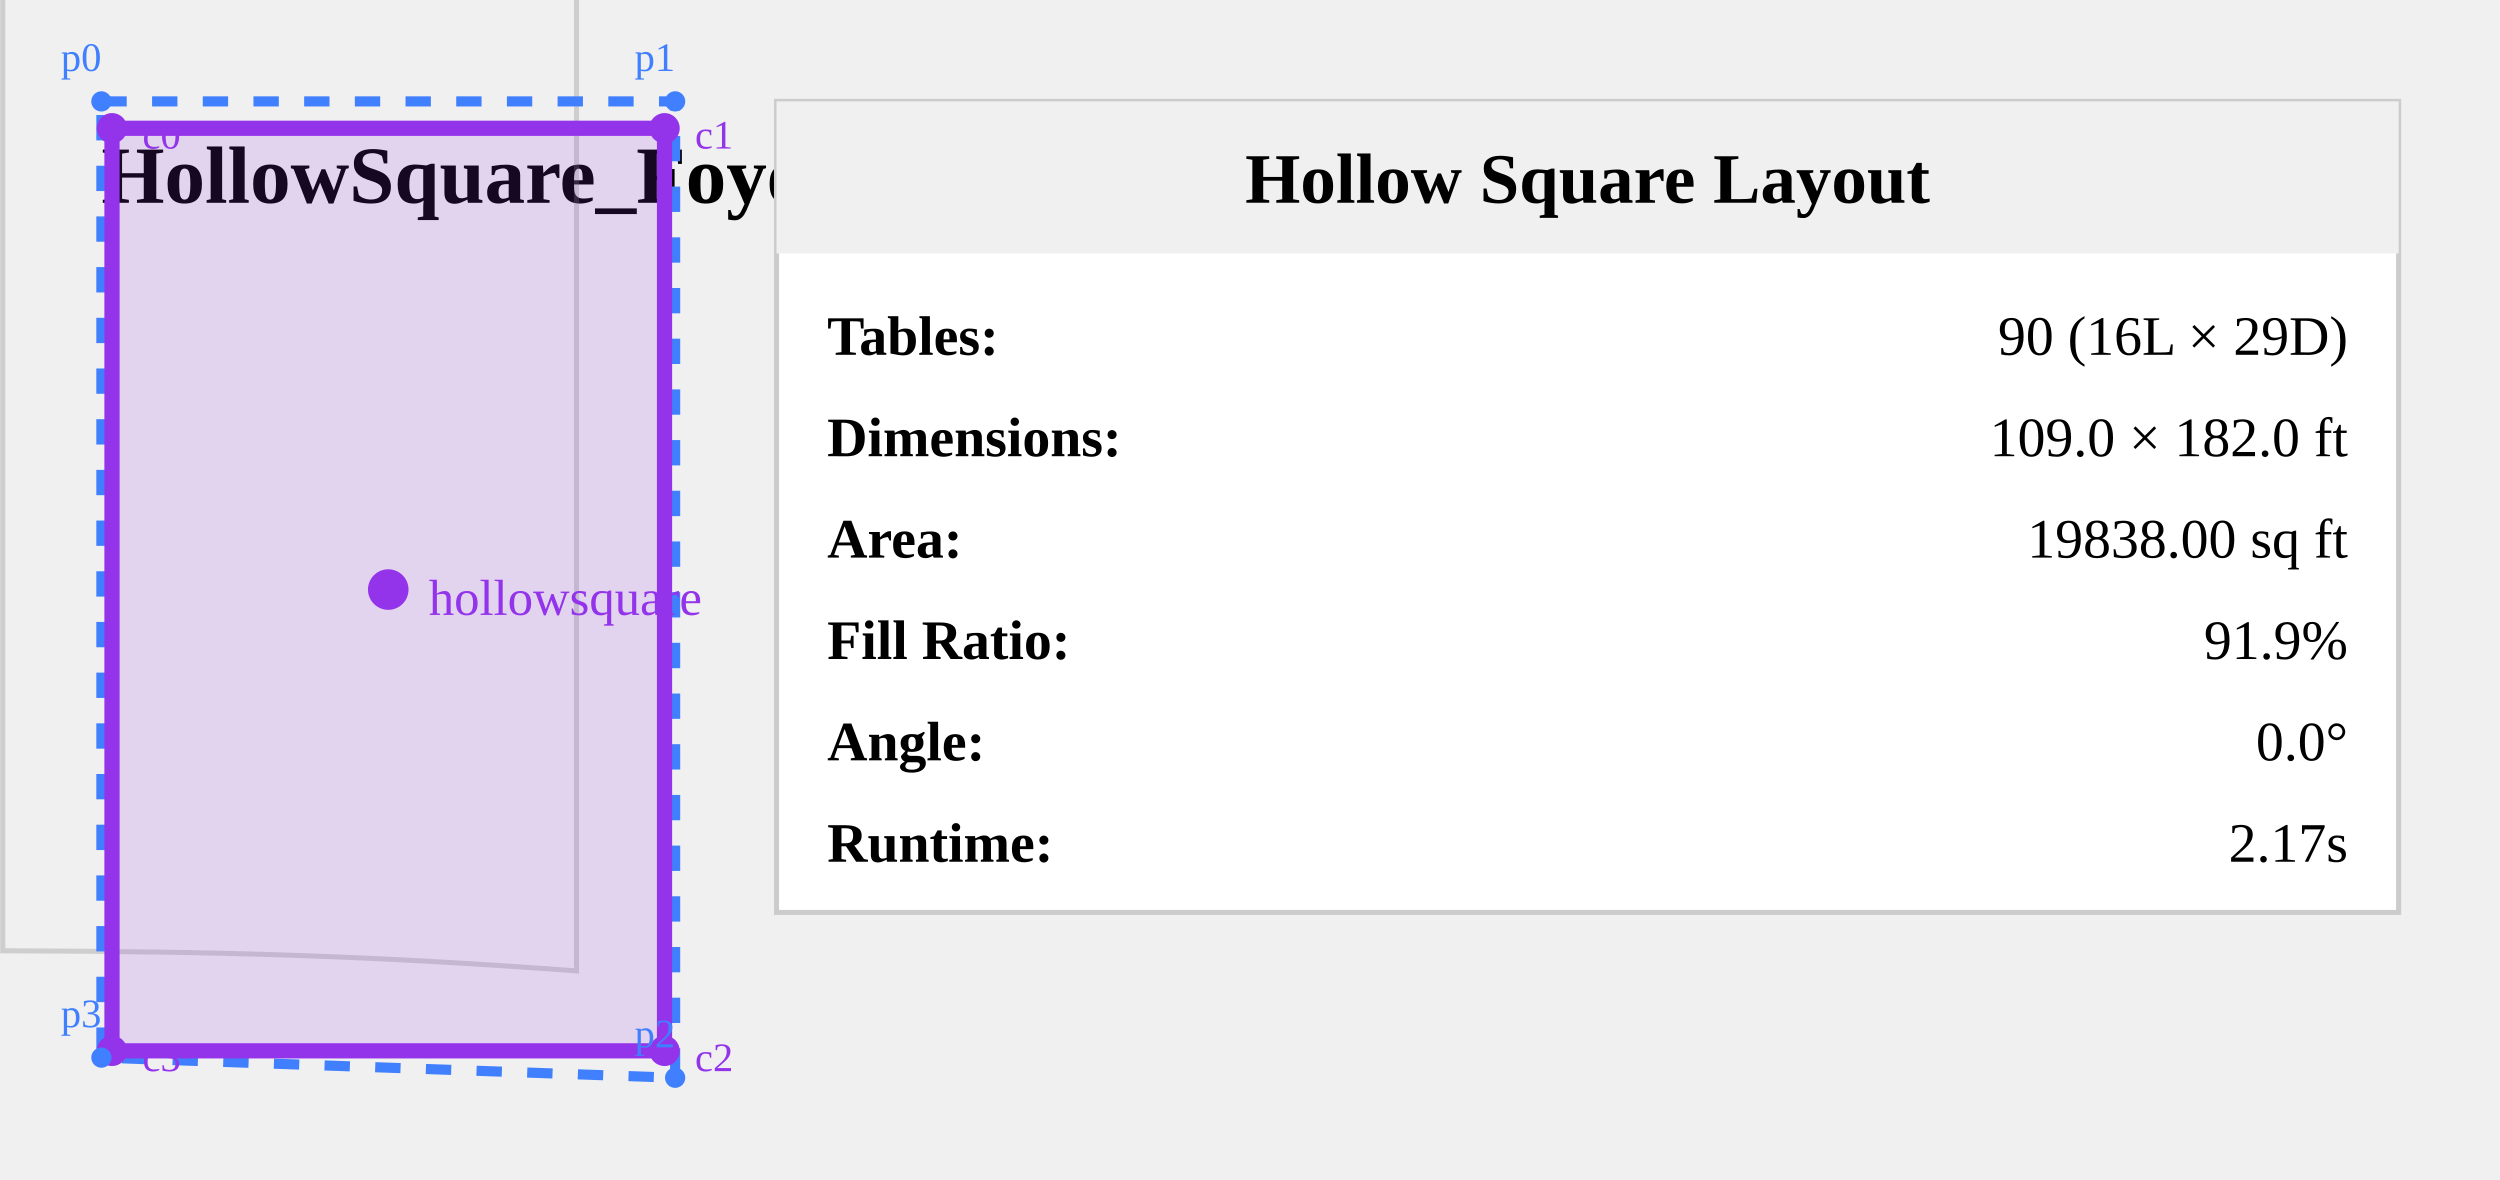
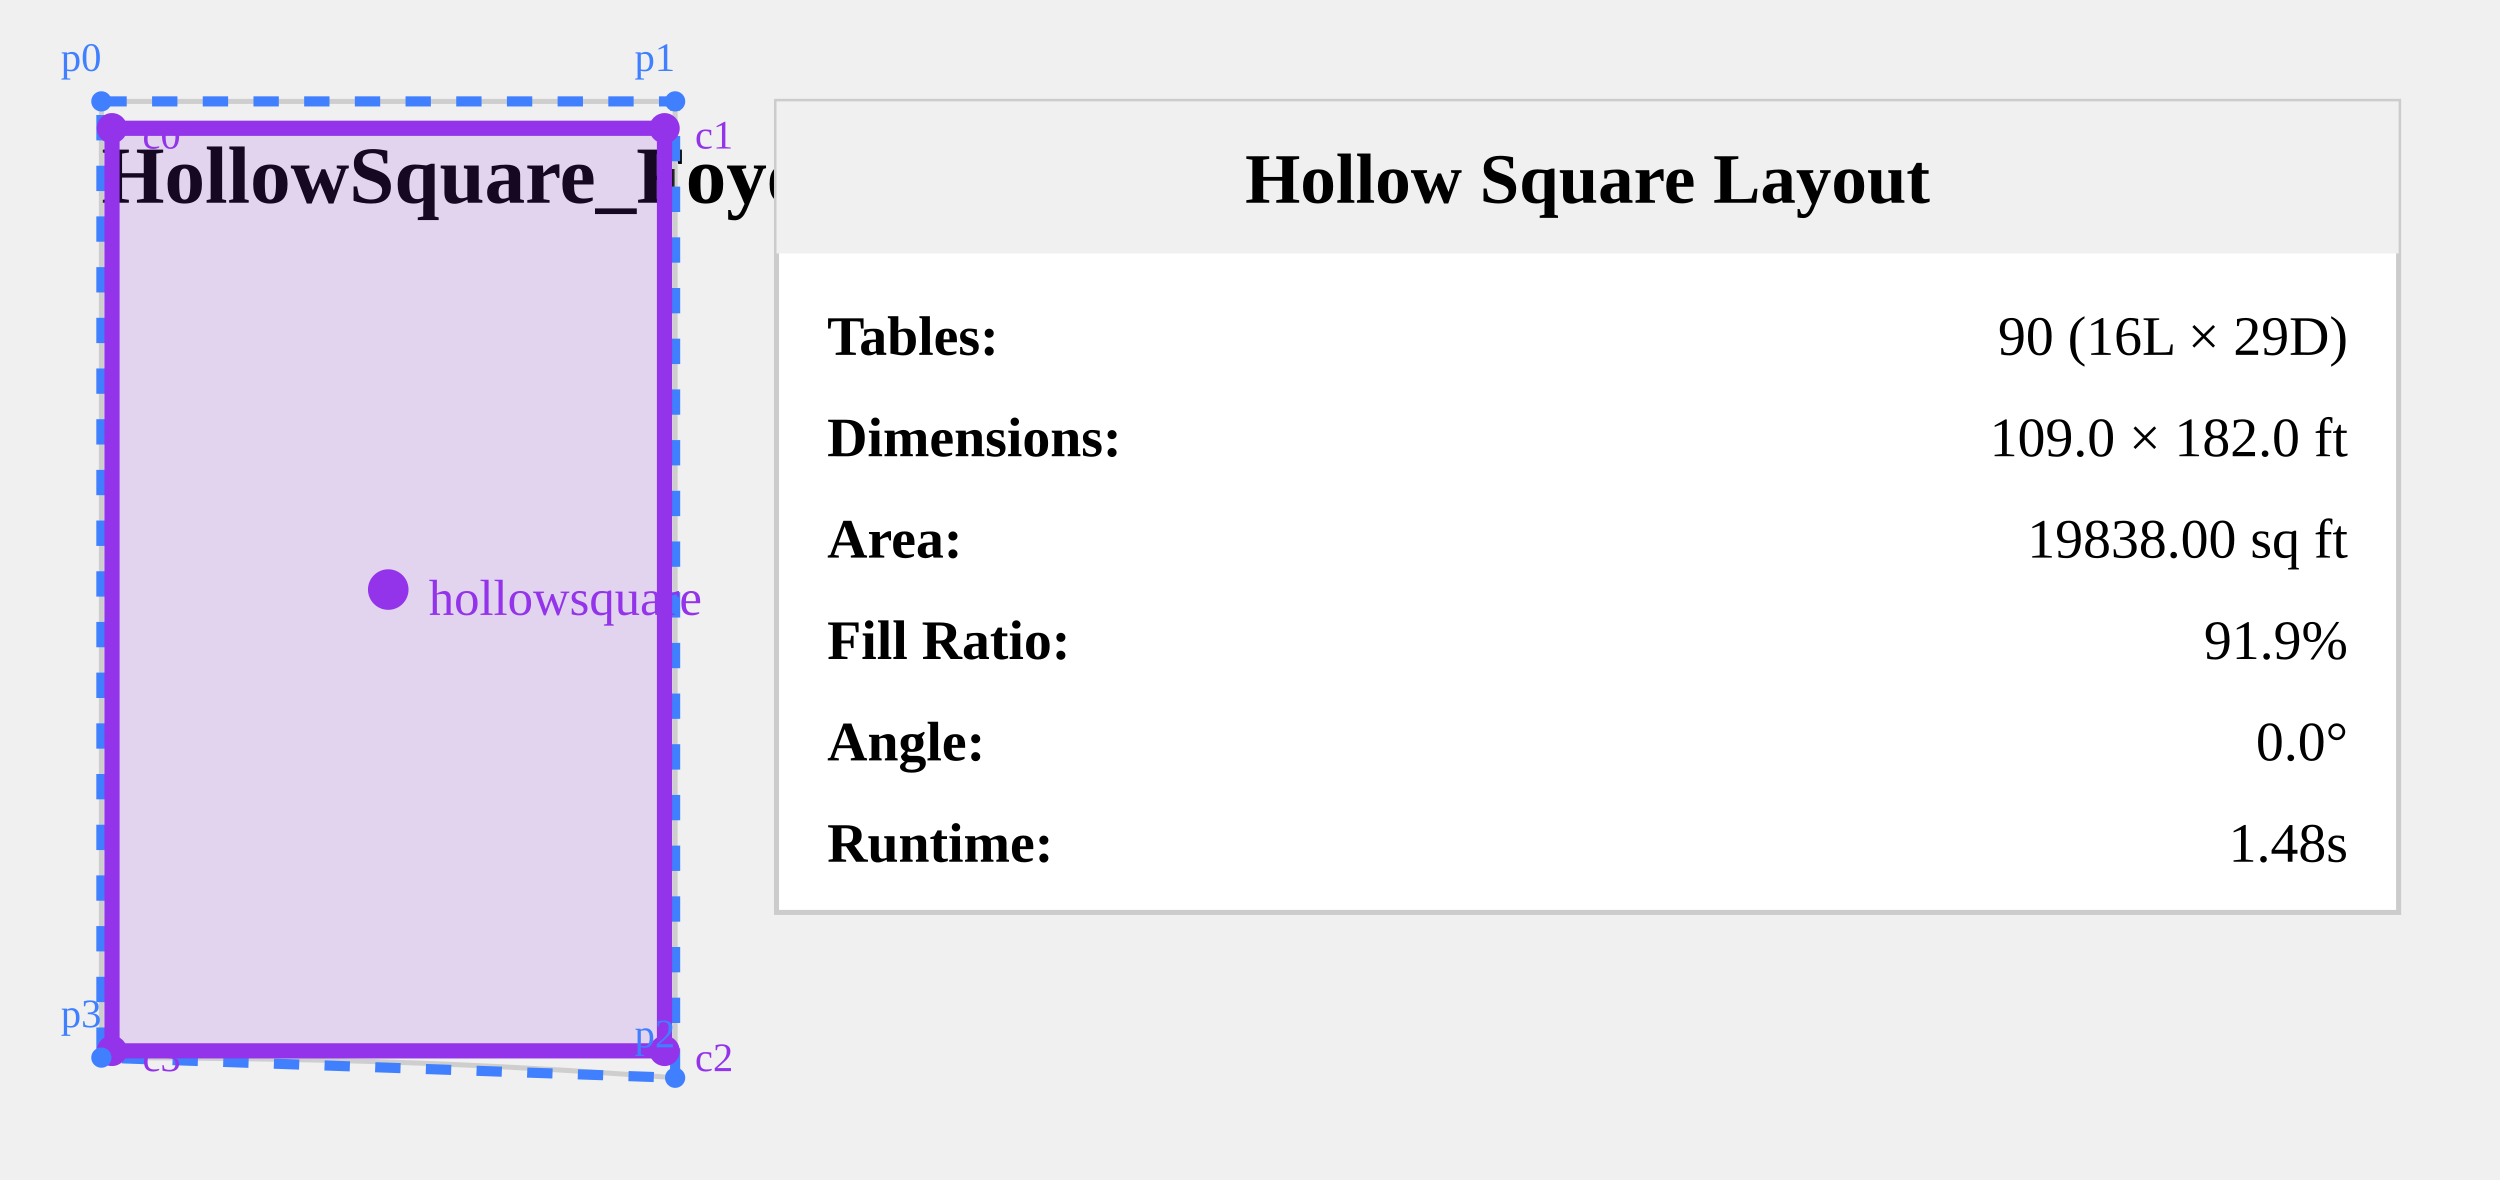
- <svg xmlns="http://www.w3.org/2000/svg" viewBox="98.94 12.256 493.187 232.612" width="493.187" height="232.612" style="background: white;">
-   <text x="118.94" y="52.256" font-size="16" font-weight="bold" fill="#000">
+ <svg xmlns="http://www.w3.org/2000/svg" viewBox="79.488 -8.821 493.184 232.612" width="493.184" height="232.612" style="background: white;">
+   <text x="99.488" y="31.179" font-size="16" font-weight="bold" fill="#000">
    HollowSquare_Foyer_0001
  </text>
  <g opacity="0.3">
    <path id="Foyer_Room_Foyer" d="M 212.673,11.179 V 203.792 C 171.684,200.782 143.731,199.955 99.488,199.82 V 11.179 Z" fill="none" stroke="#808080" stroke-width="1" />
  </g>
-   <polygon points="118.94,32.26 232.127,32.256 232.127,224.868 118.943,220.896" fill="none" stroke="#4080ff" stroke-width="2" stroke-dasharray="5,5" />
-   <polygon points="121.034,37.562 230.034,37.562 230.034,219.562 121.034,219.562" fill="rgba(147, 51, 234, 0.15)" stroke="#9333ea" stroke-width="3" />
-   <circle cx="175.534" cy="128.562" r="4" fill="#9333ea" />
-   <text x="183.534" y="133.562" font-size="10" fill="#9333ea">hollowsquare</text>
-   <circle cx="121.034" cy="37.562" r="3" fill="#9333ea" />
-   <text x="127.034" y="41.562" font-size="8" fill="#9333ea">c0</text>
-   <circle cx="230.034" cy="37.562" r="3" fill="#9333ea" />
-   <text x="236.034" y="41.562" font-size="8" fill="#9333ea">c1</text>
-   <circle cx="230.034" cy="219.562" r="3" fill="#9333ea" />
-   <text x="236.034" y="223.562" font-size="8" fill="#9333ea">c2</text>
-   <circle cx="121.034" cy="219.562" r="3" fill="#9333ea" />
-   <text x="127.034" y="223.562" font-size="8" fill="#9333ea">c3</text>
-   <circle cx="118.94" cy="32.26" r="2" fill="#4080ff" />
-   <text x="110.94" y="26.26" font-size="8" fill="#4080ff">p0</text>
-   <circle cx="232.127" cy="32.256" r="2" fill="#4080ff" />
-   <text x="224.127" y="26.256" font-size="8" fill="#4080ff">p1</text>
-   <circle cx="232.127" cy="224.868" r="2" fill="#4080ff" />
-   <text x="224.127" y="218.868" font-size="8" fill="#4080ff">p2</text>
-   <circle cx="118.943" cy="220.896" r="2" fill="#4080ff" />
-   <text x="110.943" y="214.896" font-size="8" fill="#4080ff">p3</text>
-   <g transform="translate(252.1275, 32.25559)">
+   <polygon points="99.49,11.18 212.673,11.179 212.673,203.792 99.488,199.82" fill="none" stroke="#4080ff" stroke-width="2" stroke-dasharray="5,5" />
+   <polygon points="101.58,16.485 210.58,16.485 210.58,198.485 101.58,198.485" fill="rgba(147, 51, 234, 0.15)" stroke="#9333ea" stroke-width="3" />
+   <circle cx="156.08" cy="107.485" r="4" fill="#9333ea" />
+   <text x="164.08" y="112.485" font-size="10" fill="#9333ea">hollowsquare</text>
+   <circle cx="101.58" cy="16.485" r="3" fill="#9333ea" />
+   <text x="107.58" y="20.485" font-size="8" fill="#9333ea">c0</text>
+   <circle cx="210.58" cy="16.485" r="3" fill="#9333ea" />
+   <text x="216.58" y="20.485" font-size="8" fill="#9333ea">c1</text>
+   <circle cx="210.58" cy="198.485" r="3" fill="#9333ea" />
+   <text x="216.58" y="202.485" font-size="8" fill="#9333ea">c2</text>
+   <circle cx="101.58" cy="198.485" r="3" fill="#9333ea" />
+   <text x="107.58" y="202.485" font-size="8" fill="#9333ea">c3</text>
+   <circle cx="99.49" cy="11.18" r="2" fill="#4080ff" />
+   <text x="91.49" y="5.18" font-size="8" fill="#4080ff">p0</text>
+   <circle cx="212.673" cy="11.179" r="2" fill="#4080ff" />
+   <text x="204.673" y="5.179" font-size="8" fill="#4080ff">p1</text>
+   <circle cx="212.673" cy="203.792" r="2" fill="#4080ff" />
+   <text x="204.673" y="197.792" font-size="8" fill="#4080ff">p2</text>
+   <circle cx="99.488" cy="199.82" r="2" fill="#4080ff" />
+   <text x="91.488" y="193.82" font-size="8" fill="#4080ff">p3</text>
+   <g transform="translate(232.6725, 11.17938)">
    <rect x="0" y="0" width="320" height="160" fill="white" stroke="#ccc" stroke-width="1" />
    <rect x="0" y="0" width="320" height="30" fill="#f0f0f0" />
    <text x="160" y="20" font-size="14" font-weight="bold" text-anchor="middle">Hollow Square Layout</text>
    <text x="10" y="50" font-size="11" font-weight="bold">Tables:</text>
    <text x="310" y="50" font-size="11" text-anchor="end">90 (16L × 29D)</text>
    <text x="10" y="70" font-size="11" font-weight="bold">Dimensions:</text>
    <text x="310" y="70" font-size="11" text-anchor="end">109.0 × 182.0 ft</text>
    <text x="10" y="90" font-size="11" font-weight="bold">Area:</text>
    <text x="310" y="90" font-size="11" text-anchor="end">19838.00 sq ft</text>
    <text x="10" y="110" font-size="11" font-weight="bold">Fill Ratio:</text>
    <text x="310" y="110" font-size="11" text-anchor="end">91.9%</text>
    <text x="10" y="130" font-size="11" font-weight="bold">Angle:</text>
    <text x="310" y="130" font-size="11" text-anchor="end">0.0°</text>
    <text x="10" y="150" font-size="11" font-weight="bold">Runtime:</text>
-     <text x="310" y="150" font-size="11" text-anchor="end">2.17s</text>
+     <text x="310" y="150" font-size="11" text-anchor="end">1.48s</text>
  </g>
</svg>
